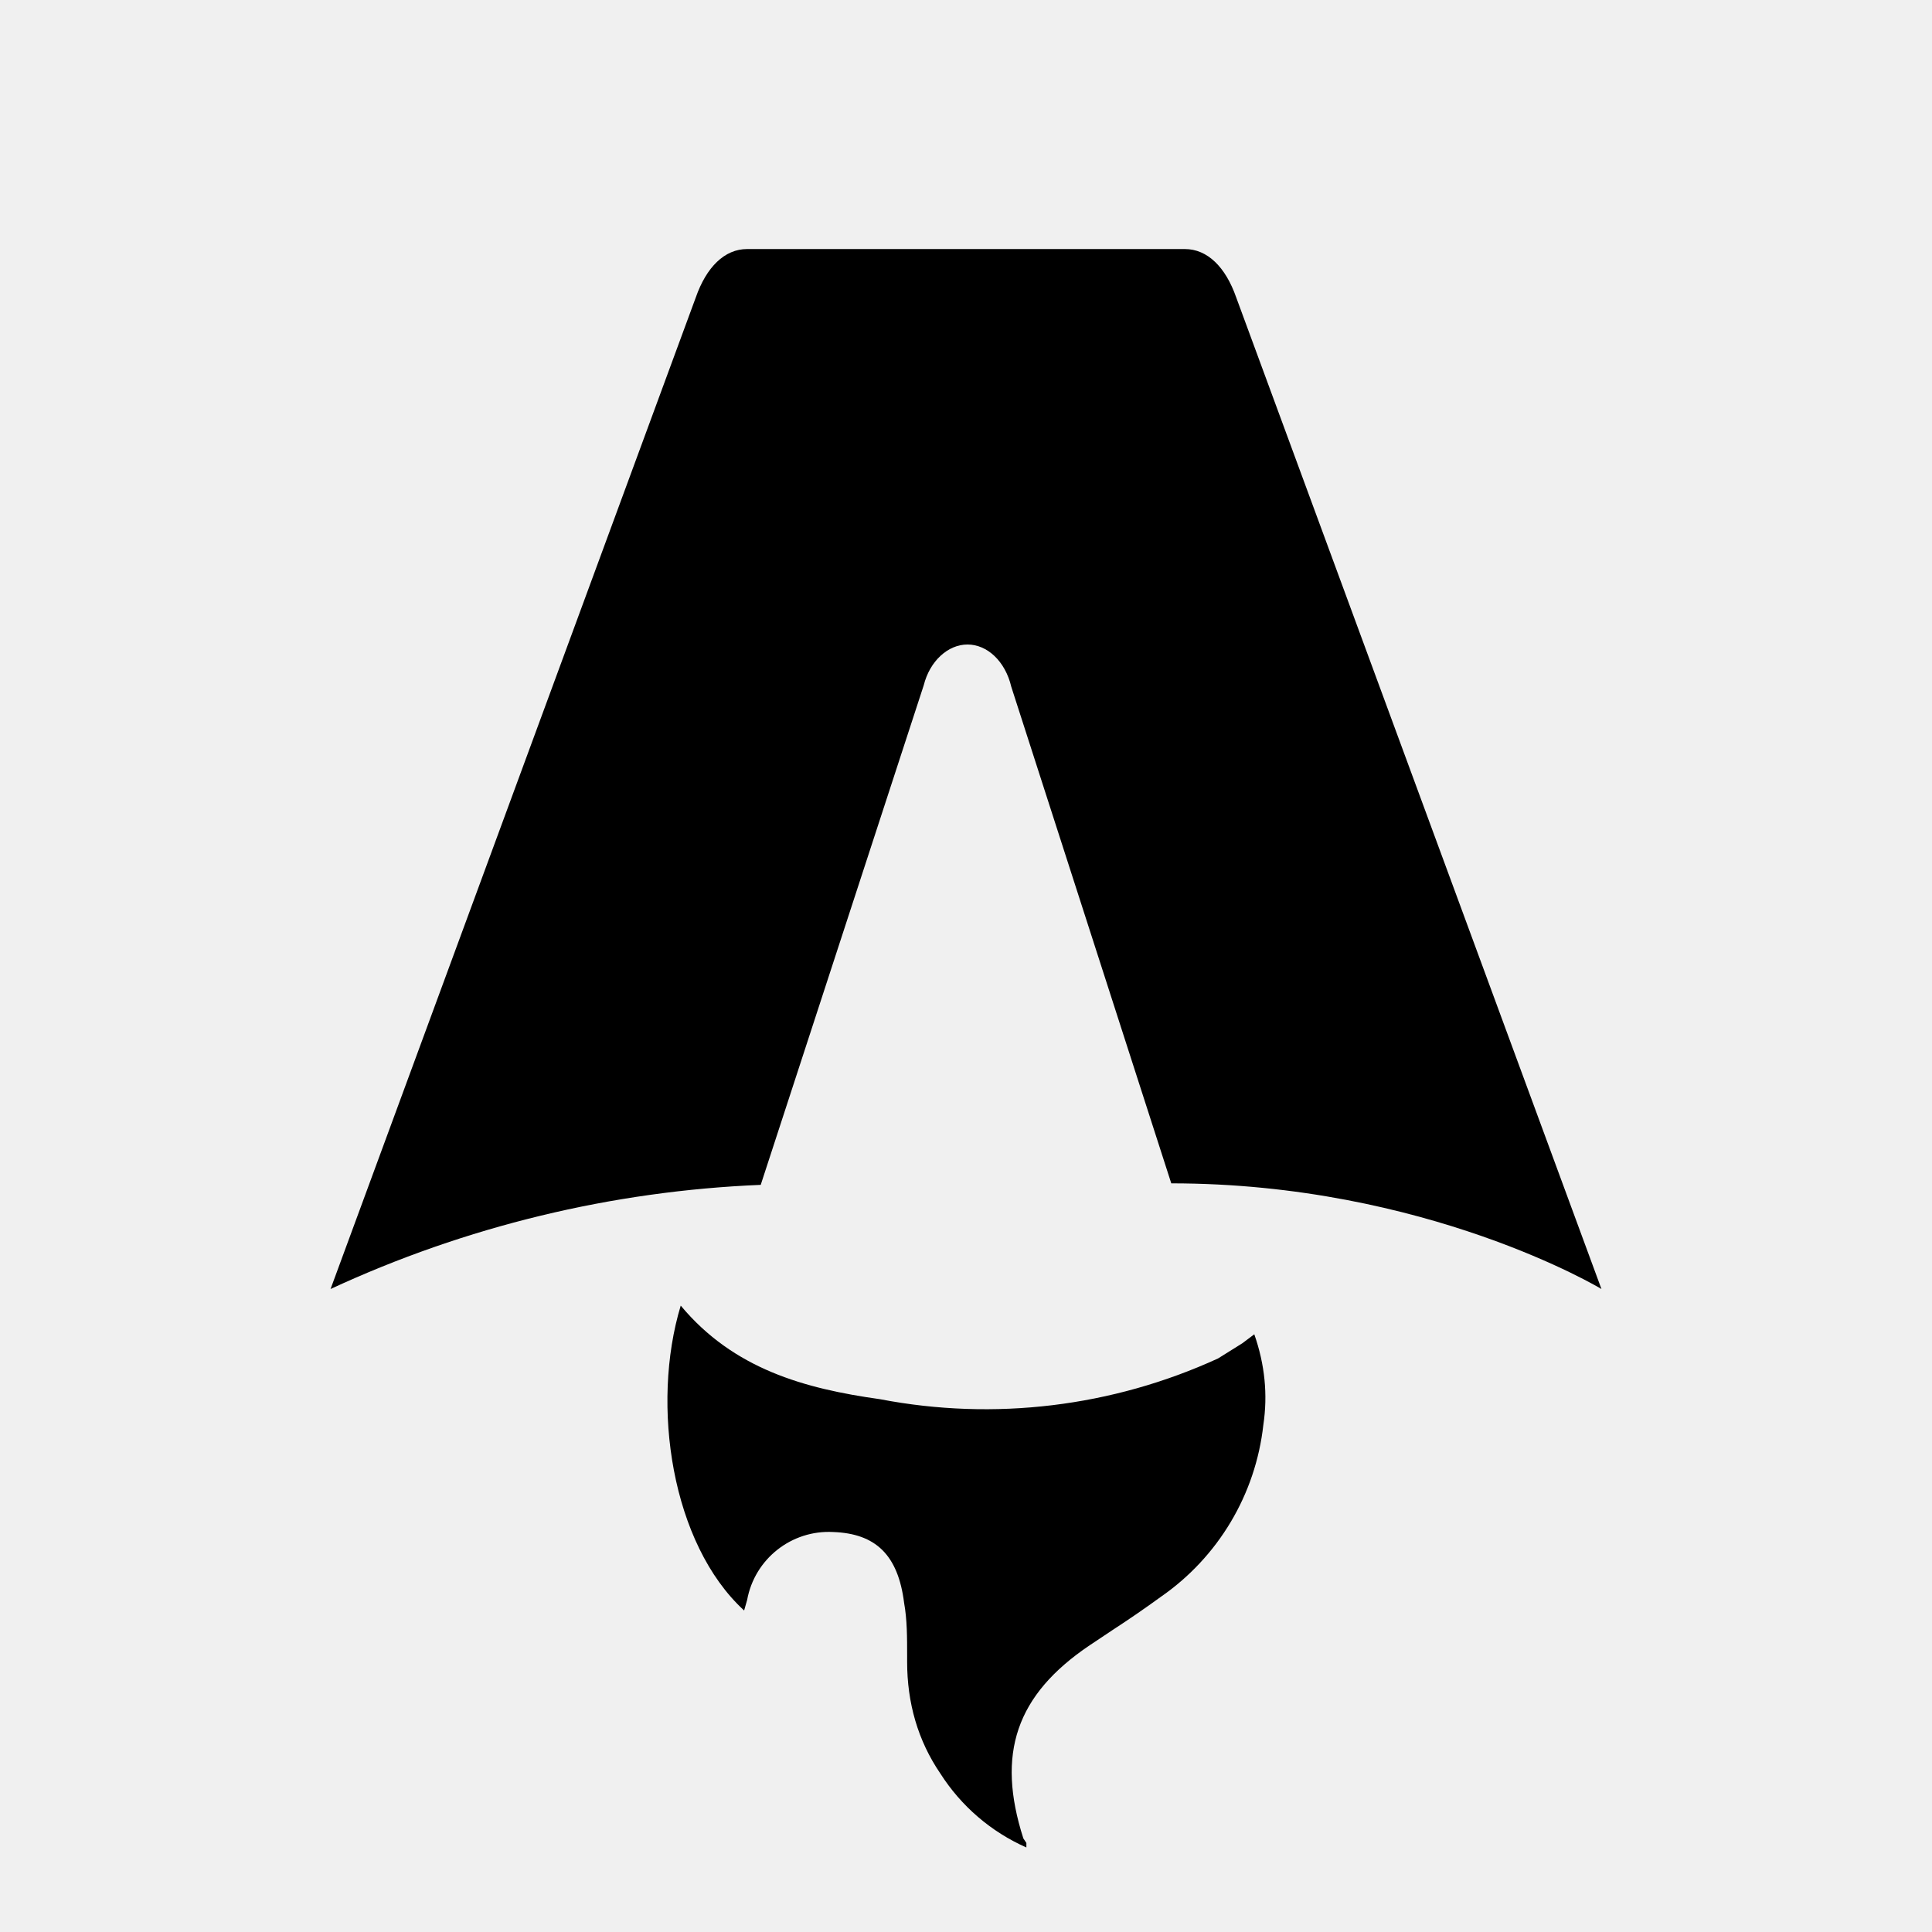
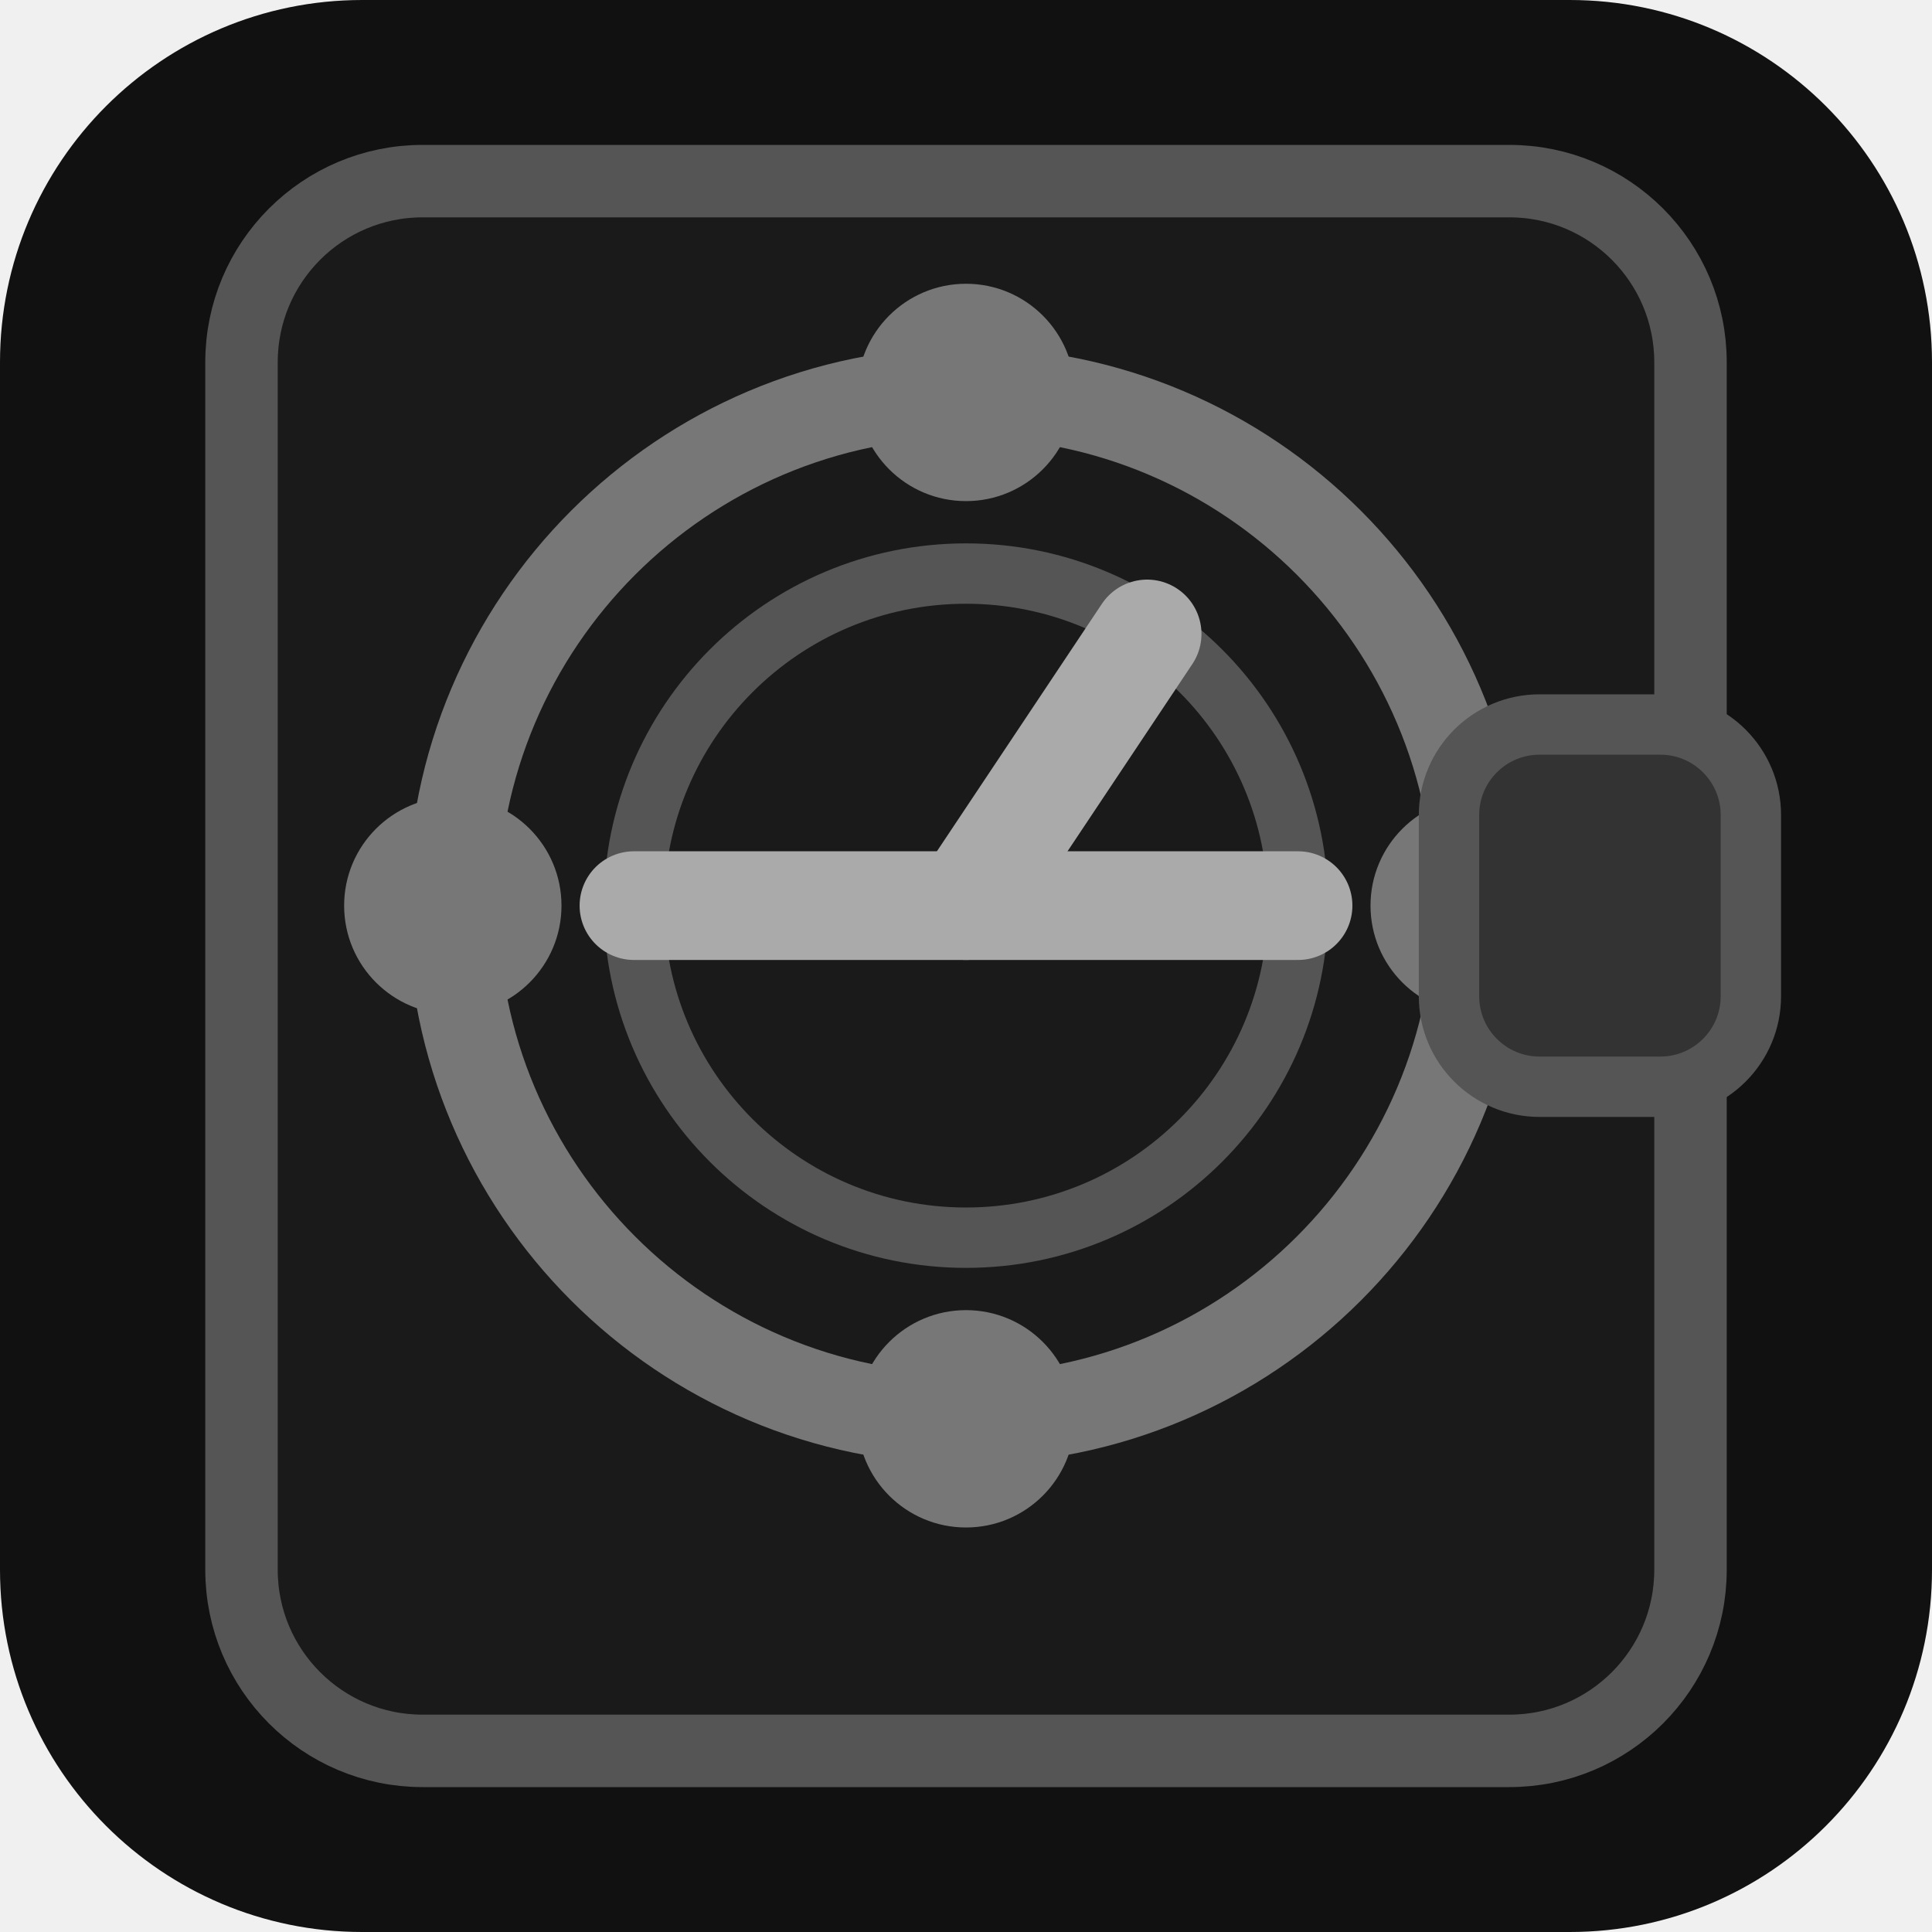
- <svg xmlns="http://www.w3.org/2000/svg" fill="none" viewBox="0 0 128 128">
-   <path d="M50.4 78.5a75.1 75.1 0 0 0-28.5 6.9l24.2-65.7c.7-2 1.9-3.2 3.4-3.2h29c1.5 0 2.7 1.2 3.4 3.2l24.2 65.7s-11.6-7-28.5-7L67 45.5c-.4-1.7-1.6-2.8-2.9-2.8-1.3 0-2.5 1.1-2.9 2.7L50.4 78.5Zm-1.1 28.2Zm-4.2-20.2c-2 6.6-.6 15.8 4.2 20.2a17.5 17.5 0 0 1 .2-.7 5.5 5.5 0 0 1 5.7-4.5c2.8.1 4.3 1.5 4.7 4.7.2 1.1.2 2.3.2 3.5v.4c0 2.7.7 5.2 2.2 7.4a13 13 0 0 0 5.7 4.9v-.3l-.2-.3c-1.8-5.6-.5-9.5 4.4-12.8l1.5-1a73 73 0 0 0 3.2-2.2 16 16 0 0 0 6.8-11.4c.3-2 .1-4-.6-6l-.8.6-1.6 1a37 37 0 0 1-22.4 2.7c-5-.7-9.7-2-13.2-6.2Z" />
-   <style>
-         path { fill: #000; }
-         @media (prefers-color-scheme: dark) {
-             path { fill: #FFF; }
-         }
-     </style>
+ <svg xmlns="http://www.w3.org/2000/svg" viewBox="0 0 32 32" width="32" height="32">
+   <rect width="32" height="32" rx="6" fill="#111111" />
+   <rect x="4" y="3" width="24" height="26" rx="3" fill="#1a1a1a" stroke="#555555" stroke-width="1.2" />
+   <circle cx="16" cy="15" r="8.5" fill="none" stroke="#777777" stroke-width="1.5" />
+   <circle cx="16" cy="15" r="5.5" fill="none" stroke="#555555" stroke-width="1" />
+   <circle cx="16" cy="6.5" r="1.8" fill="#777777" />
+   <circle cx="16" cy="23.5" r="1.8" fill="#777777" />
+   <circle cx="7.5" cy="15" r="1.8" fill="#777777" />
+   <circle cx="24.5" cy="15" r="1.8" fill="#777777" />
+   <line x1="10.5" y1="15" x2="21.5" y2="15" stroke="#aaaaaa" stroke-width="1.8" stroke-linecap="round" />
+   <line x1="16" y1="15" x2="19" y2="10.5" stroke="#aaaaaa" stroke-width="1.8" stroke-linecap="round" />
+   <rect x="24" y="12" width="5" height="6" rx="1.5" fill="#333333" stroke="#555555" stroke-width="1" />
</svg>
